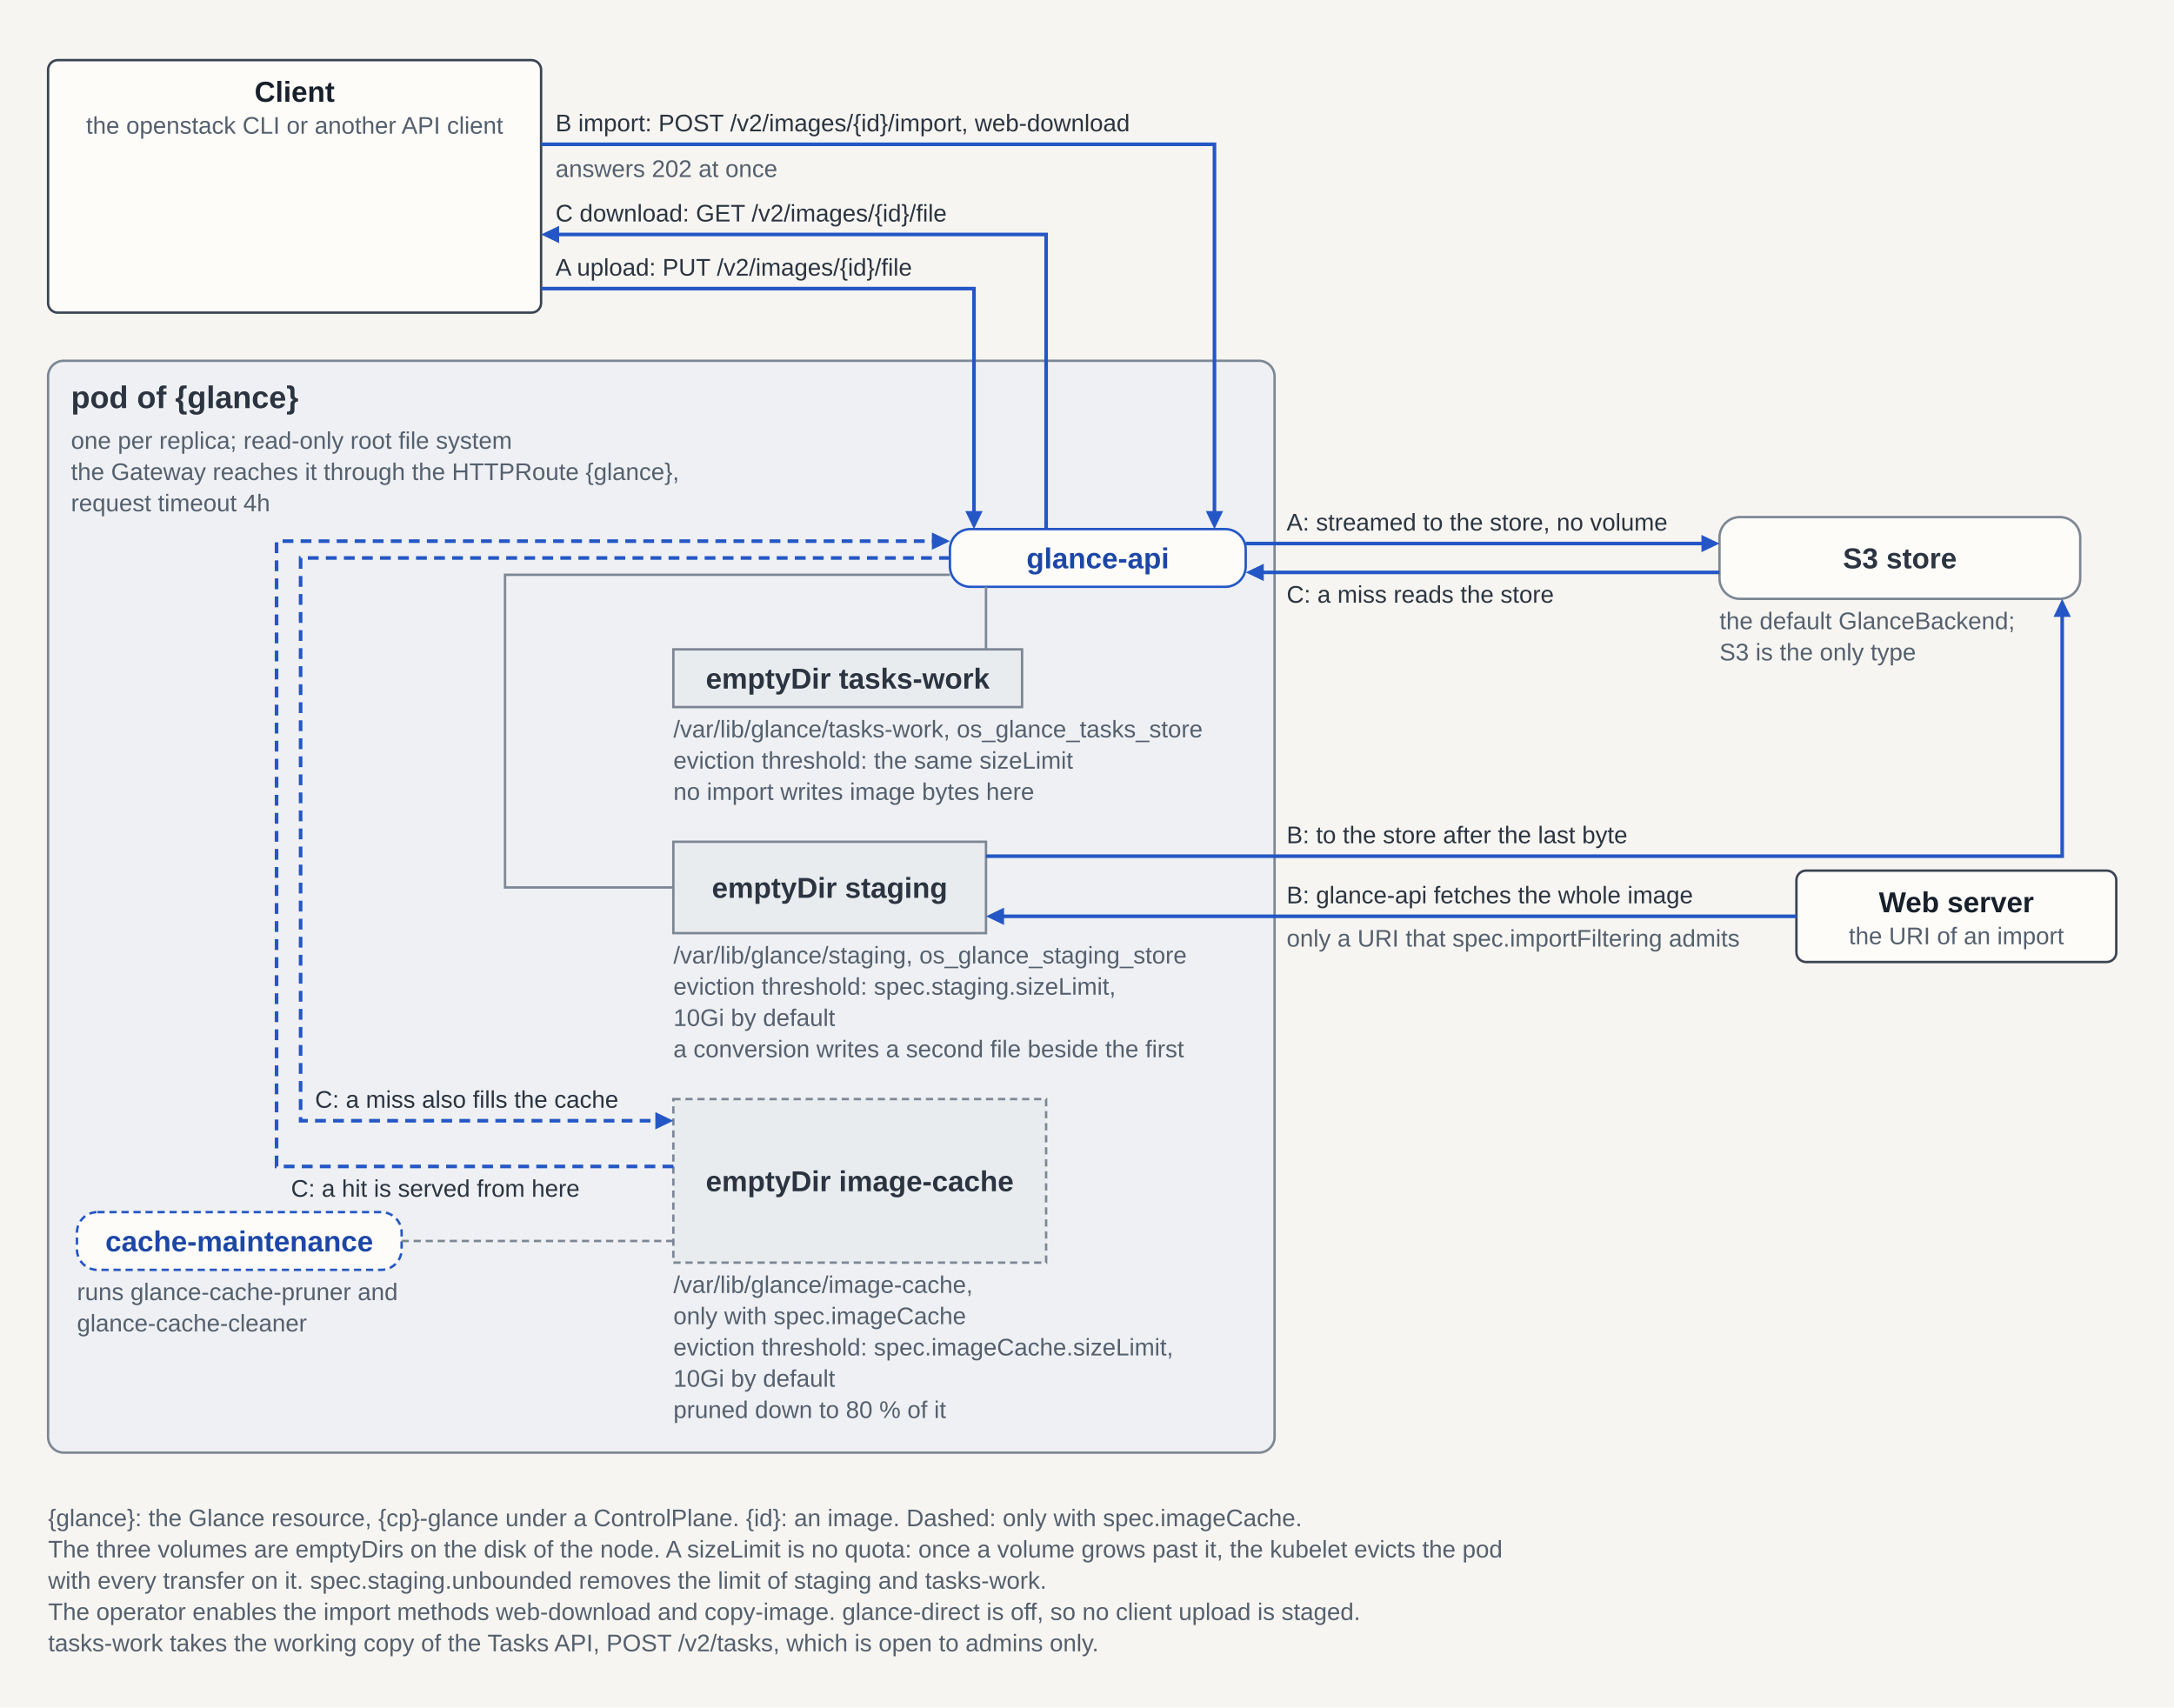
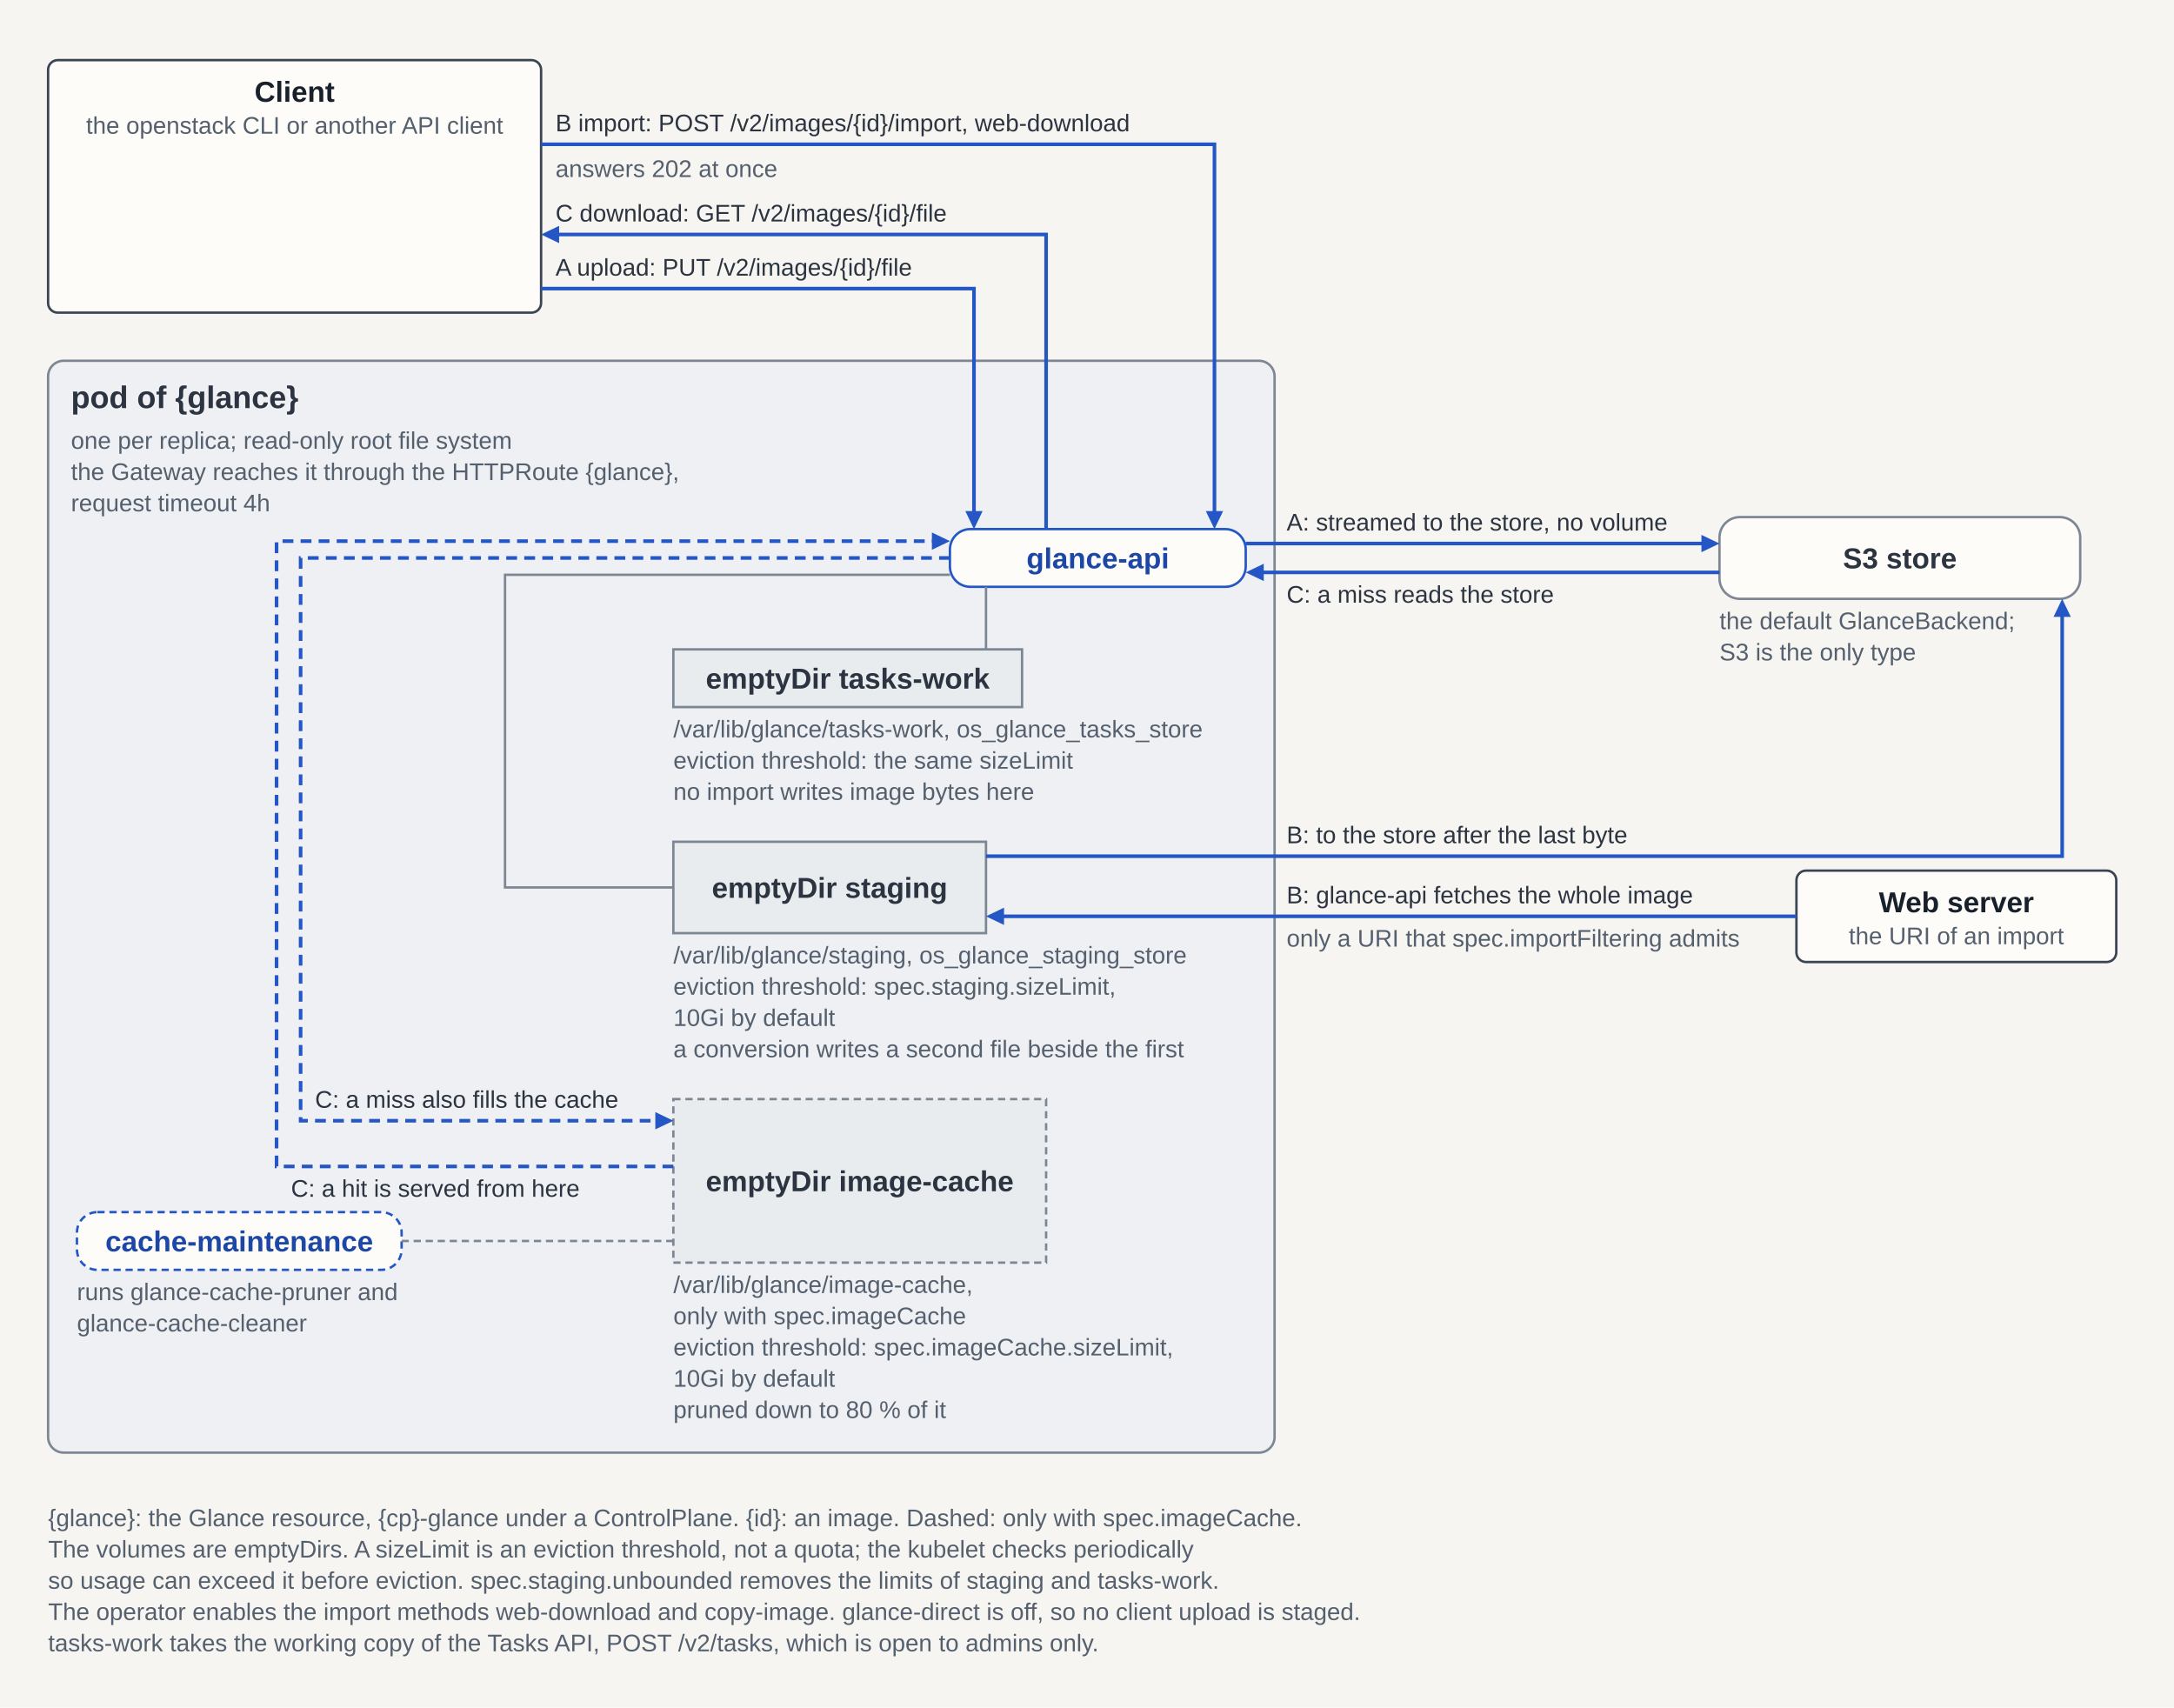
<svg xmlns="http://www.w3.org/2000/svg" width="1808" height="1420" viewBox="0 0 1808 1420" font-family="'IBM Plex Sans', Arial, Helvetica, sans-serif" role="img" aria-label="Glance: image byte paths and the node-local volumes">
  <rect width="1808" height="1420" fill="#F6F5F1" />
  <rect x="40" y="50" width="410" height="210" rx="8" fill="#FDFCF9" stroke="#3A4452" stroke-width="2" />
  <text x="245" y="84.64" font-size="24" font-weight="700" fill="#17202B" text-anchor="middle">Client</text>
  <text x="245" y="111.2" font-size="20" font-weight="400" fill="#55606E" text-anchor="middle">the openstack CLI or another API client</text>
  <rect x="40" y="300" width="1020" height="908" rx="13" fill="#EEF0F3" stroke="#7D8794" stroke-width="2" />
  <text x="59" y="339.36" font-size="26" font-weight="700" fill="#2B3440">pod of {glance}</text>
  <text x="59" y="373.2" font-size="20" font-weight="400" fill="#55606E">one per replica; read-only root file system</text>
  <text x="59" y="399.2" font-size="20" font-weight="400" fill="#55606E">the Gateway reaches it through the HTTPRoute {glance},</text>
  <text x="59" y="425.2" font-size="20" font-weight="400" fill="#55606E">request timeout 4h</text>
  <rect x="790" y="440" width="246" height="48" rx="17" fill="#FDFCF9" stroke="#2457C5" stroke-width="2" />
  <text x="913" y="472.64" font-size="24" font-weight="600" fill="#1D47A6" text-anchor="middle">glance-api</text>
  <rect x="560" y="540" width="290" height="48" fill="#E9ECEF" stroke="#7D8794" stroke-width="2" />
  <text x="705" y="572.64" font-size="24" font-weight="600" fill="#2B3440" text-anchor="middle">emptyDir tasks-work</text>
  <text x="560" y="613.2" font-size="20" font-weight="400" fill="#55606E">/var/lib/glance/tasks-work, os_glance_tasks_store</text>
  <text x="560" y="639.2" font-size="20" font-weight="400" fill="#55606E">eviction threshold: the same sizeLimit</text>
  <text x="560" y="665.2" font-size="20" font-weight="400" fill="#55606E">no import writes image bytes here</text>
  <rect x="560" y="700" width="260" height="76" fill="#E9ECEF" stroke="#7D8794" stroke-width="2" />
  <text x="690" y="746.64" font-size="24" font-weight="600" fill="#2B3440" text-anchor="middle">emptyDir staging</text>
  <text x="560" y="801.2" font-size="20" font-weight="400" fill="#55606E">/var/lib/glance/staging, os_glance_staging_store</text>
  <text x="560" y="827.2" font-size="20" font-weight="400" fill="#55606E">eviction threshold: spec.staging.sizeLimit,</text>
  <text x="560" y="853.2" font-size="20" font-weight="400" fill="#55606E">10Gi by default</text>
  <text x="560" y="879.2" font-size="20" font-weight="400" fill="#55606E">a conversion writes a second file beside the first</text>
  <rect x="560" y="914" width="310" height="136" fill="#E9ECEF" stroke="#7D8794" stroke-width="2" stroke-dasharray="6 4" />
  <text x="715" y="990.64" font-size="24" font-weight="600" fill="#2B3440" text-anchor="middle">emptyDir image-cache</text>
  <text x="560" y="1075.2" font-size="20" font-weight="400" fill="#55606E">/var/lib/glance/image-cache,</text>
  <text x="560" y="1101.2" font-size="20" font-weight="400" fill="#55606E">only with spec.imageCache</text>
  <text x="560" y="1127.2" font-size="20" font-weight="400" fill="#55606E">eviction threshold: spec.imageCache.sizeLimit,</text>
  <text x="560" y="1153.2" font-size="20" font-weight="400" fill="#55606E">10Gi by default</text>
  <text x="560" y="1179.2" font-size="20" font-weight="400" fill="#55606E">pruned down to 80 % of it</text>
  <rect x="64" y="1008" width="270" height="48" rx="17" fill="#FDFCF9" stroke="#2457C5" stroke-width="2" stroke-dasharray="6 4" />
  <text x="199" y="1040.64" font-size="24" font-weight="600" fill="#1D47A6" text-anchor="middle">cache-maintenance</text>
  <text x="64" y="1081.2" font-size="20" font-weight="400" fill="#55606E">runs glance-cache-pruner and</text>
  <text x="64" y="1107.2" font-size="20" font-weight="400" fill="#55606E">glance-cache-cleaner</text>
  <rect x="1430" y="430" width="300" height="68" rx="17" fill="#FDFCF9" stroke="#7D8794" stroke-width="2" />
  <text x="1580" y="472.64" font-size="24" font-weight="600" fill="#2B3440" text-anchor="middle">S3 store</text>
  <text x="1430" y="523.2" font-size="20" font-weight="400" fill="#55606E">the default GlanceBackend;</text>
  <text x="1430" y="549.2" font-size="20" font-weight="400" fill="#55606E">S3 is the only type</text>
  <rect x="1494" y="724" width="266" height="76" rx="8" fill="#FDFCF9" stroke="#3A4452" stroke-width="2" />
  <text x="1627" y="758.64" font-size="24" font-weight="700" fill="#17202B" text-anchor="middle">Web server</text>
  <text x="1627" y="785.2" font-size="20" font-weight="400" fill="#55606E" text-anchor="middle">the URI of an import</text>
  <polyline points="450,240 810,240 810,429.5" fill="none" stroke="#2457C5" stroke-width="3" />
  <polygon points="810,440 802.8,425 817.2,425" fill="#2457C5" />
  <polyline points="450,120 1010,120 1010,429.5" fill="none" stroke="#2457C5" stroke-width="3" />
  <polygon points="1010,440 1002.8,425 1017.2,425" fill="#2457C5" />
  <polyline points="870,440 870,195 460.5,195" fill="none" stroke="#2457C5" stroke-width="3" />
  <polygon points="450,195 465,187.8 465,202.2" fill="#2457C5" />
  <polyline points="1036,452 1419.5,452" fill="none" stroke="#2457C5" stroke-width="3" />
  <polygon points="1430,452 1415,459.2 1415,444.8" fill="#2457C5" />
  <polyline points="1430,476 1046.5,476" fill="none" stroke="#2457C5" stroke-width="3" />
  <polygon points="1036,476 1051,468.8 1051,483.2" fill="#2457C5" />
  <polyline points="1494,762 830.5,762" fill="none" stroke="#2457C5" stroke-width="3" />
  <polygon points="820,762 835,754.8 835,769.2" fill="#2457C5" />
  <polyline points="820,712 1715,712 1715,508.5" fill="none" stroke="#2457C5" stroke-width="3" />
  <polygon points="1715,498 1722.2,513 1707.8,513" fill="#2457C5" />
  <polyline points="560,970 230,970 230,450 779.5,450" fill="none" stroke="#2457C5" stroke-width="3" stroke-dasharray="9 6" />
  <polygon points="790,450 775,457.2 775,442.8" fill="#2457C5" />
  <polyline points="790,464 250,464 250,932 549.5,932" fill="none" stroke="#2457C5" stroke-width="3" stroke-dasharray="9 6" />
  <polygon points="560,932 545,939.2 545,924.8" fill="#2457C5" />
  <polyline points="790,478 420,478 420,738 560,738" fill="none" stroke="#7D8794" stroke-width="2" />
  <polyline points="820,488 820,540" fill="none" stroke="#7D8794" stroke-width="2" />
  <polyline points="334,1032 560,1032" fill="none" stroke="#7D8794" stroke-width="2" stroke-dasharray="6 4" />
  <text x="462" y="109.2" font-size="20" font-weight="400" fill="#2B3440">B import: POST /v2/images/{id}/import, web-download</text>
  <text x="462" y="147.2" font-size="20" font-weight="400" fill="#55606E">answers 202 at once</text>
  <text x="462" y="184.2" font-size="20" font-weight="400" fill="#2B3440">C download: GET /v2/images/{id}/file</text>
  <text x="462" y="229.2" font-size="20" font-weight="400" fill="#2B3440">A upload: PUT /v2/images/{id}/file</text>
  <text x="1070" y="441.2" font-size="20" font-weight="400" fill="#2B3440">A: streamed to the store, no volume</text>
  <text x="1070" y="501.2" font-size="20" font-weight="400" fill="#2B3440">C: a miss reads the store</text>
  <text x="1070" y="701.2" font-size="20" font-weight="400" fill="#2B3440">B: to the store after the last byte</text>
  <text x="1070" y="751.2" font-size="20" font-weight="400" fill="#2B3440">B: glance-api fetches the whole image</text>
  <text x="1070" y="787.2" font-size="20" font-weight="400" fill="#55606E">only a URI that spec.importFiltering admits</text>
  <text x="262" y="921.2" font-size="20" font-weight="400" fill="#2B3440">C: a miss also fills the cache</text>
  <text x="242" y="995.2" font-size="20" font-weight="400" fill="#2B3440">C: a hit is served from here</text>
  <text x="40" y="1269.2" font-size="20" font-weight="400" fill="#55606E">{glance}: the Glance resource, {cp}-glance under a ControlPlane. {id}: an image. Dashed: only with spec.imageCache.</text>
-   <text x="40" y="1295.2" font-size="20" font-weight="400" fill="#55606E">The three volumes are emptyDirs on the disk of the node. A sizeLimit is no quota: once a volume grows past it, the kubelet evicts the pod</text>
-   <text x="40" y="1321.2" font-size="20" font-weight="400" fill="#55606E">with every transfer on it. spec.staging.unbounded removes the limit of staging and tasks-work.</text>
+   <text x="40" y="1295.2" font-size="20" font-weight="400" fill="#55606E">The volumes are emptyDirs. A sizeLimit is an eviction threshold, not a quota; the kubelet checks periodically</text>
+   <text x="40" y="1321.2" font-size="20" font-weight="400" fill="#55606E">so usage can exceed it before eviction. spec.staging.unbounded removes the limits of staging and tasks-work.</text>
  <text x="40" y="1347.2" font-size="20" font-weight="400" fill="#55606E">The operator enables the import methods web-download and copy-image. glance-direct is off, so no client upload is staged.</text>
  <text x="40" y="1373.2" font-size="20" font-weight="400" fill="#55606E">tasks-work takes the working copy of the Tasks API, POST /v2/tasks, which is open to admins only.</text>
</svg>
